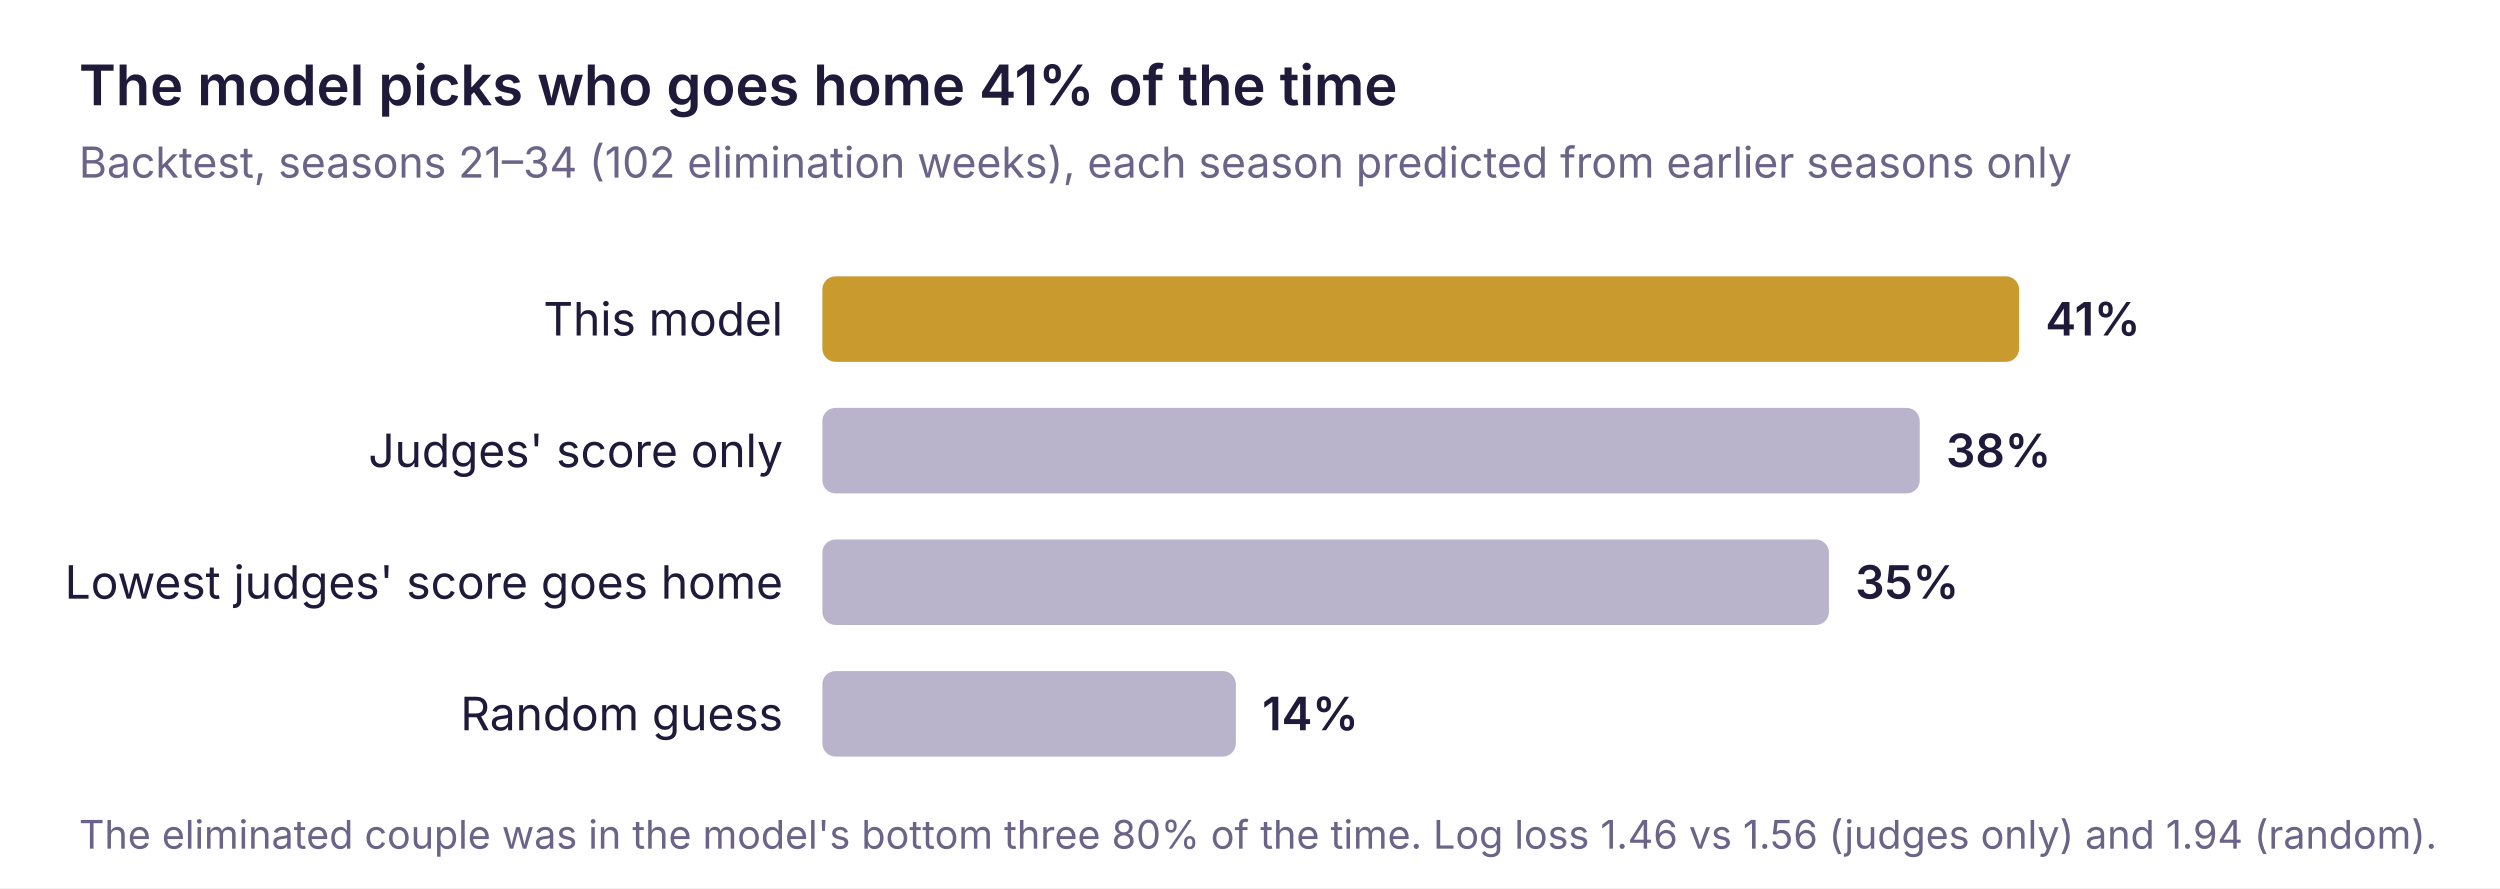
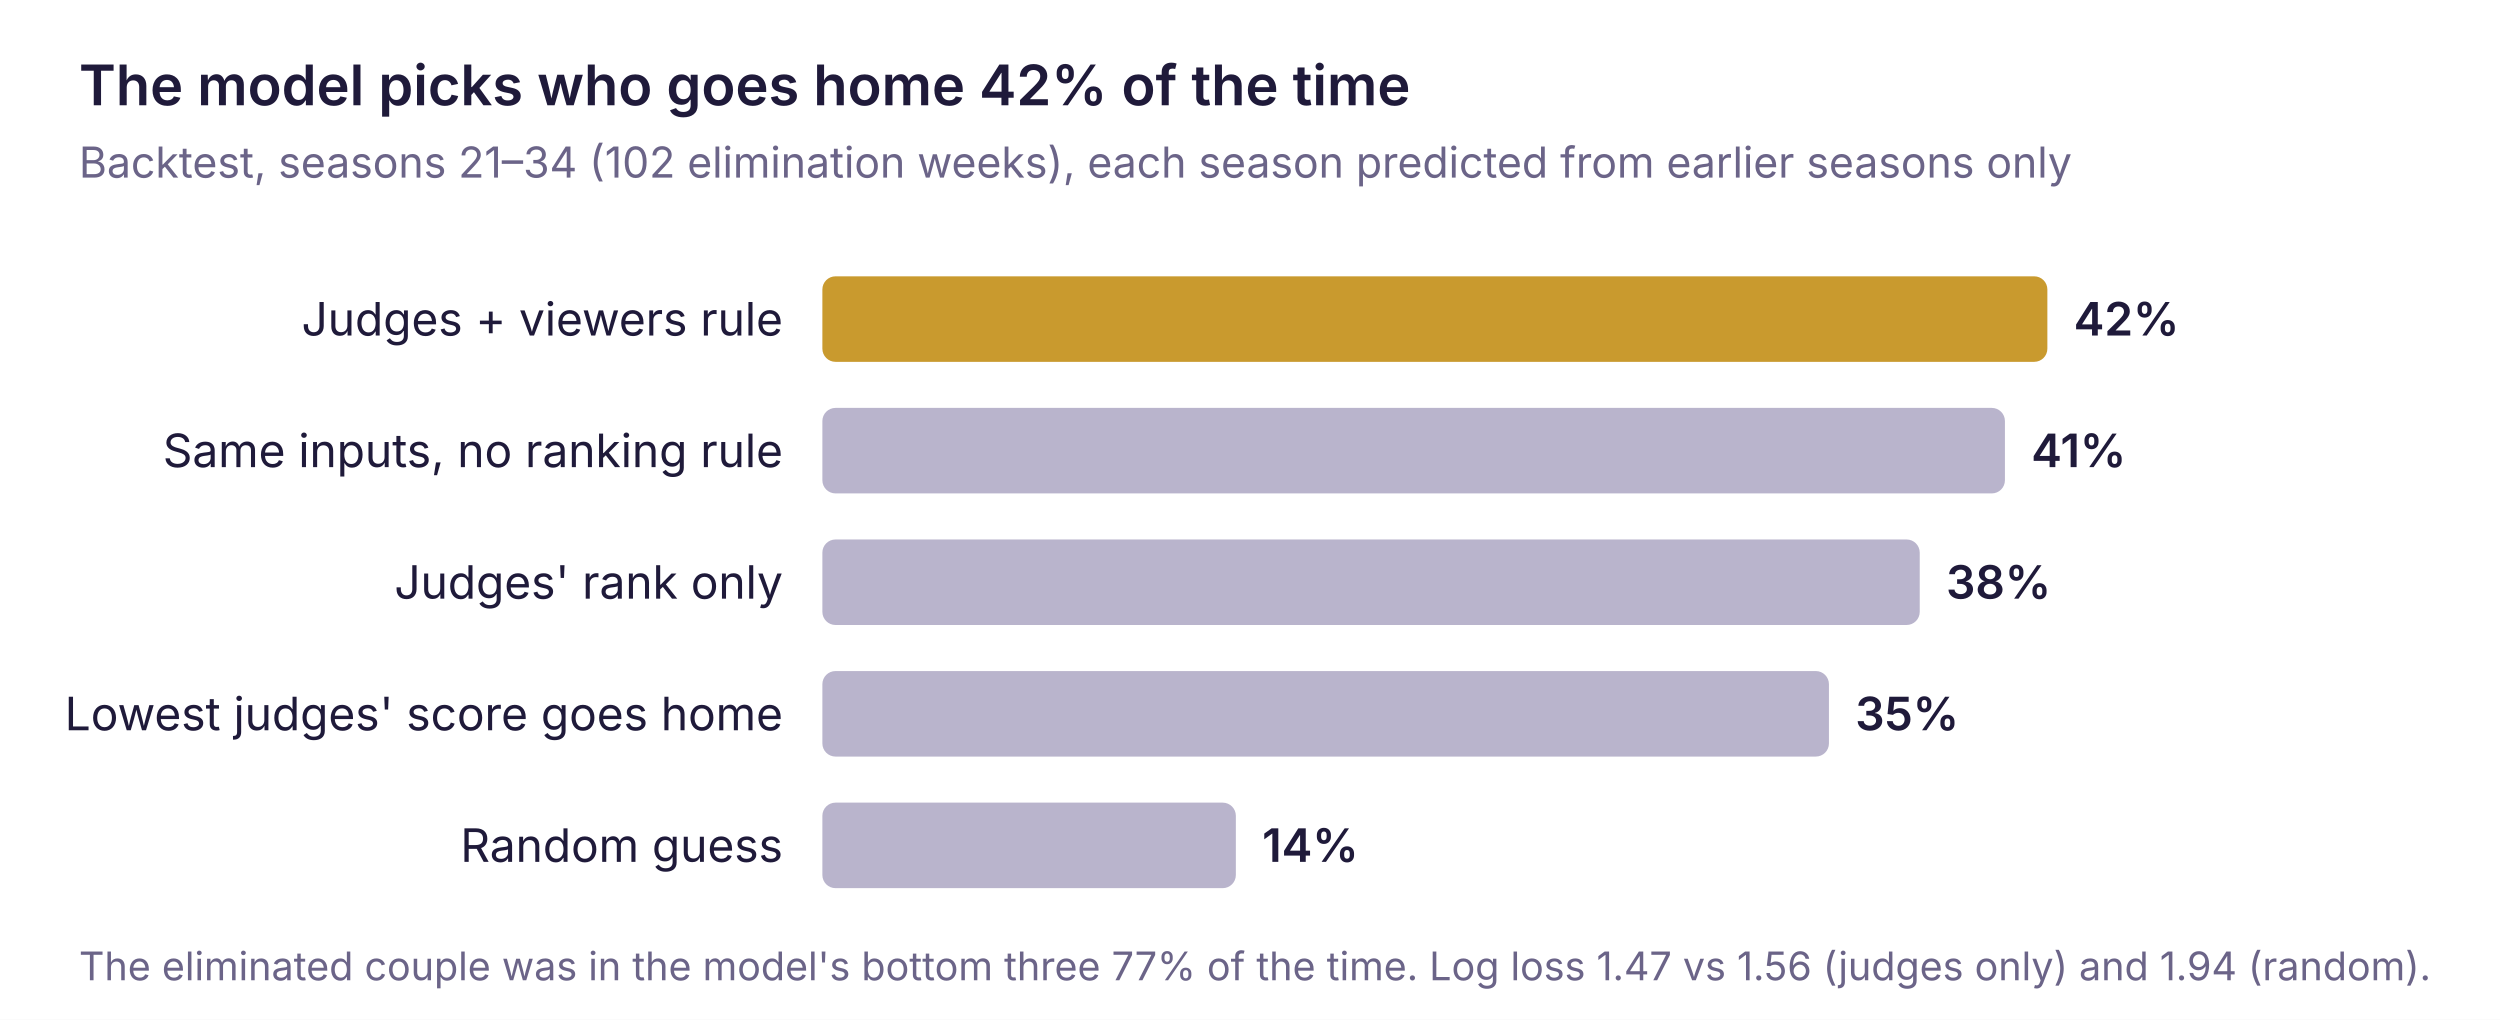
- <svg xmlns="http://www.w3.org/2000/svg" viewBox="0 0 760 270" width="760" height="270" font-family="Inter, Segoe UI, Helvetica, Arial, sans-serif">
-   <rect width="760" height="270" fill="white" />
-   <text x="24" y="32" font-size="17" font-weight="600" fill="#1f1a3a">The model picks who goes home 41% of the time</text>
+ <svg xmlns="http://www.w3.org/2000/svg" viewBox="0 0 760 310" width="760" height="310" font-family="Inter, Segoe UI, Helvetica, Arial, sans-serif">
+   <rect width="760" height="310" fill="white" />
+   <text x="24" y="32" font-size="17" font-weight="600" fill="#1f1a3a">The model picks who goes home 42% of the time</text>
  <text x="24" y="54" font-size="13" fill="#6b6488">Backtest, seasons 21–34 (102 elimination weeks), each season predicted from earlier seasons only</text>
-   <text x="238" y="102" font-size="14" text-anchor="end" fill="#1f1a3a">This model</text>
-   <rect x="250" y="84" width="363.8" height="26" rx="4" fill="#c99a2e" />
-   <text x="621.8" y="102" font-size="14" font-weight="600" fill="#1f1a3a">41%</text>
-   <text x="238" y="142" font-size="14" text-anchor="end" fill="#1f1a3a">Judges' score only</text>
-   <rect x="250" y="124" width="333.6" height="26" rx="4" fill="#b9b4cc" />
-   <text x="591.6" y="142" font-size="14" font-weight="600" fill="#1f1a3a">38%</text>
-   <text x="238" y="182" font-size="14" text-anchor="end" fill="#1f1a3a">Lowest judges' score goes home</text>
-   <rect x="250" y="164" width="306.0" height="26" rx="4" fill="#b9b4cc" />
-   <text x="564.0" y="182" font-size="14" font-weight="600" fill="#1f1a3a">35%</text>
-   <text x="238" y="222" font-size="14" text-anchor="end" fill="#1f1a3a">Random guess</text>
-   <rect x="250" y="204" width="125.7" height="26" rx="4" fill="#b9b4cc" />
-   <text x="383.7" y="222" font-size="14" font-weight="600" fill="#1f1a3a">14%</text>
-   <text x="24" y="258" font-size="12" fill="#6b6488">The eliminated couple was in the model's bottom three 80% of the time. Log loss 1.46 vs 1.56 (judges only) and 1.94 (random).</text>
+   <text x="238" y="102" font-size="14" text-anchor="end" fill="#1f1a3a">Judges + viewers rule</text>
+   <rect x="250" y="84" width="372.4" height="26" rx="4" fill="#c99a2e" />
+   <text x="630.4" y="102" font-size="14" font-weight="600" fill="#1f1a3a">42%</text>
+   <text x="238" y="142" font-size="14" text-anchor="end" fill="#1f1a3a">Same inputs, no ranking rule</text>
+   <rect x="250" y="124" width="359.5" height="26" rx="4" fill="#b9b4cc" />
+   <text x="617.5" y="142" font-size="14" font-weight="600" fill="#1f1a3a">41%</text>
+   <text x="238" y="182" font-size="14" text-anchor="end" fill="#1f1a3a">Judges' rank only</text>
+   <rect x="250" y="164" width="333.6" height="26" rx="4" fill="#b9b4cc" />
+   <text x="591.6" y="182" font-size="14" font-weight="600" fill="#1f1a3a">38%</text>
+   <text x="238" y="222" font-size="14" text-anchor="end" fill="#1f1a3a">Lowest judges' score goes home</text>
+   <rect x="250" y="204" width="306.0" height="26" rx="4" fill="#b9b4cc" />
+   <text x="564.0" y="222" font-size="14" font-weight="600" fill="#1f1a3a">35%</text>
+   <text x="238" y="262" font-size="14" text-anchor="end" fill="#1f1a3a">Random guess</text>
+   <rect x="250" y="244" width="125.7" height="26" rx="4" fill="#b9b4cc" />
+   <text x="383.7" y="262" font-size="14" font-weight="600" fill="#1f1a3a">14%</text>
+   <text x="24" y="298" font-size="12" fill="#6b6488">The eliminated couple was in the model's bottom three 77% of the time. Log loss 1.47 vs 1.56 (judges only) and 1.94 (random).</text>
</svg>
